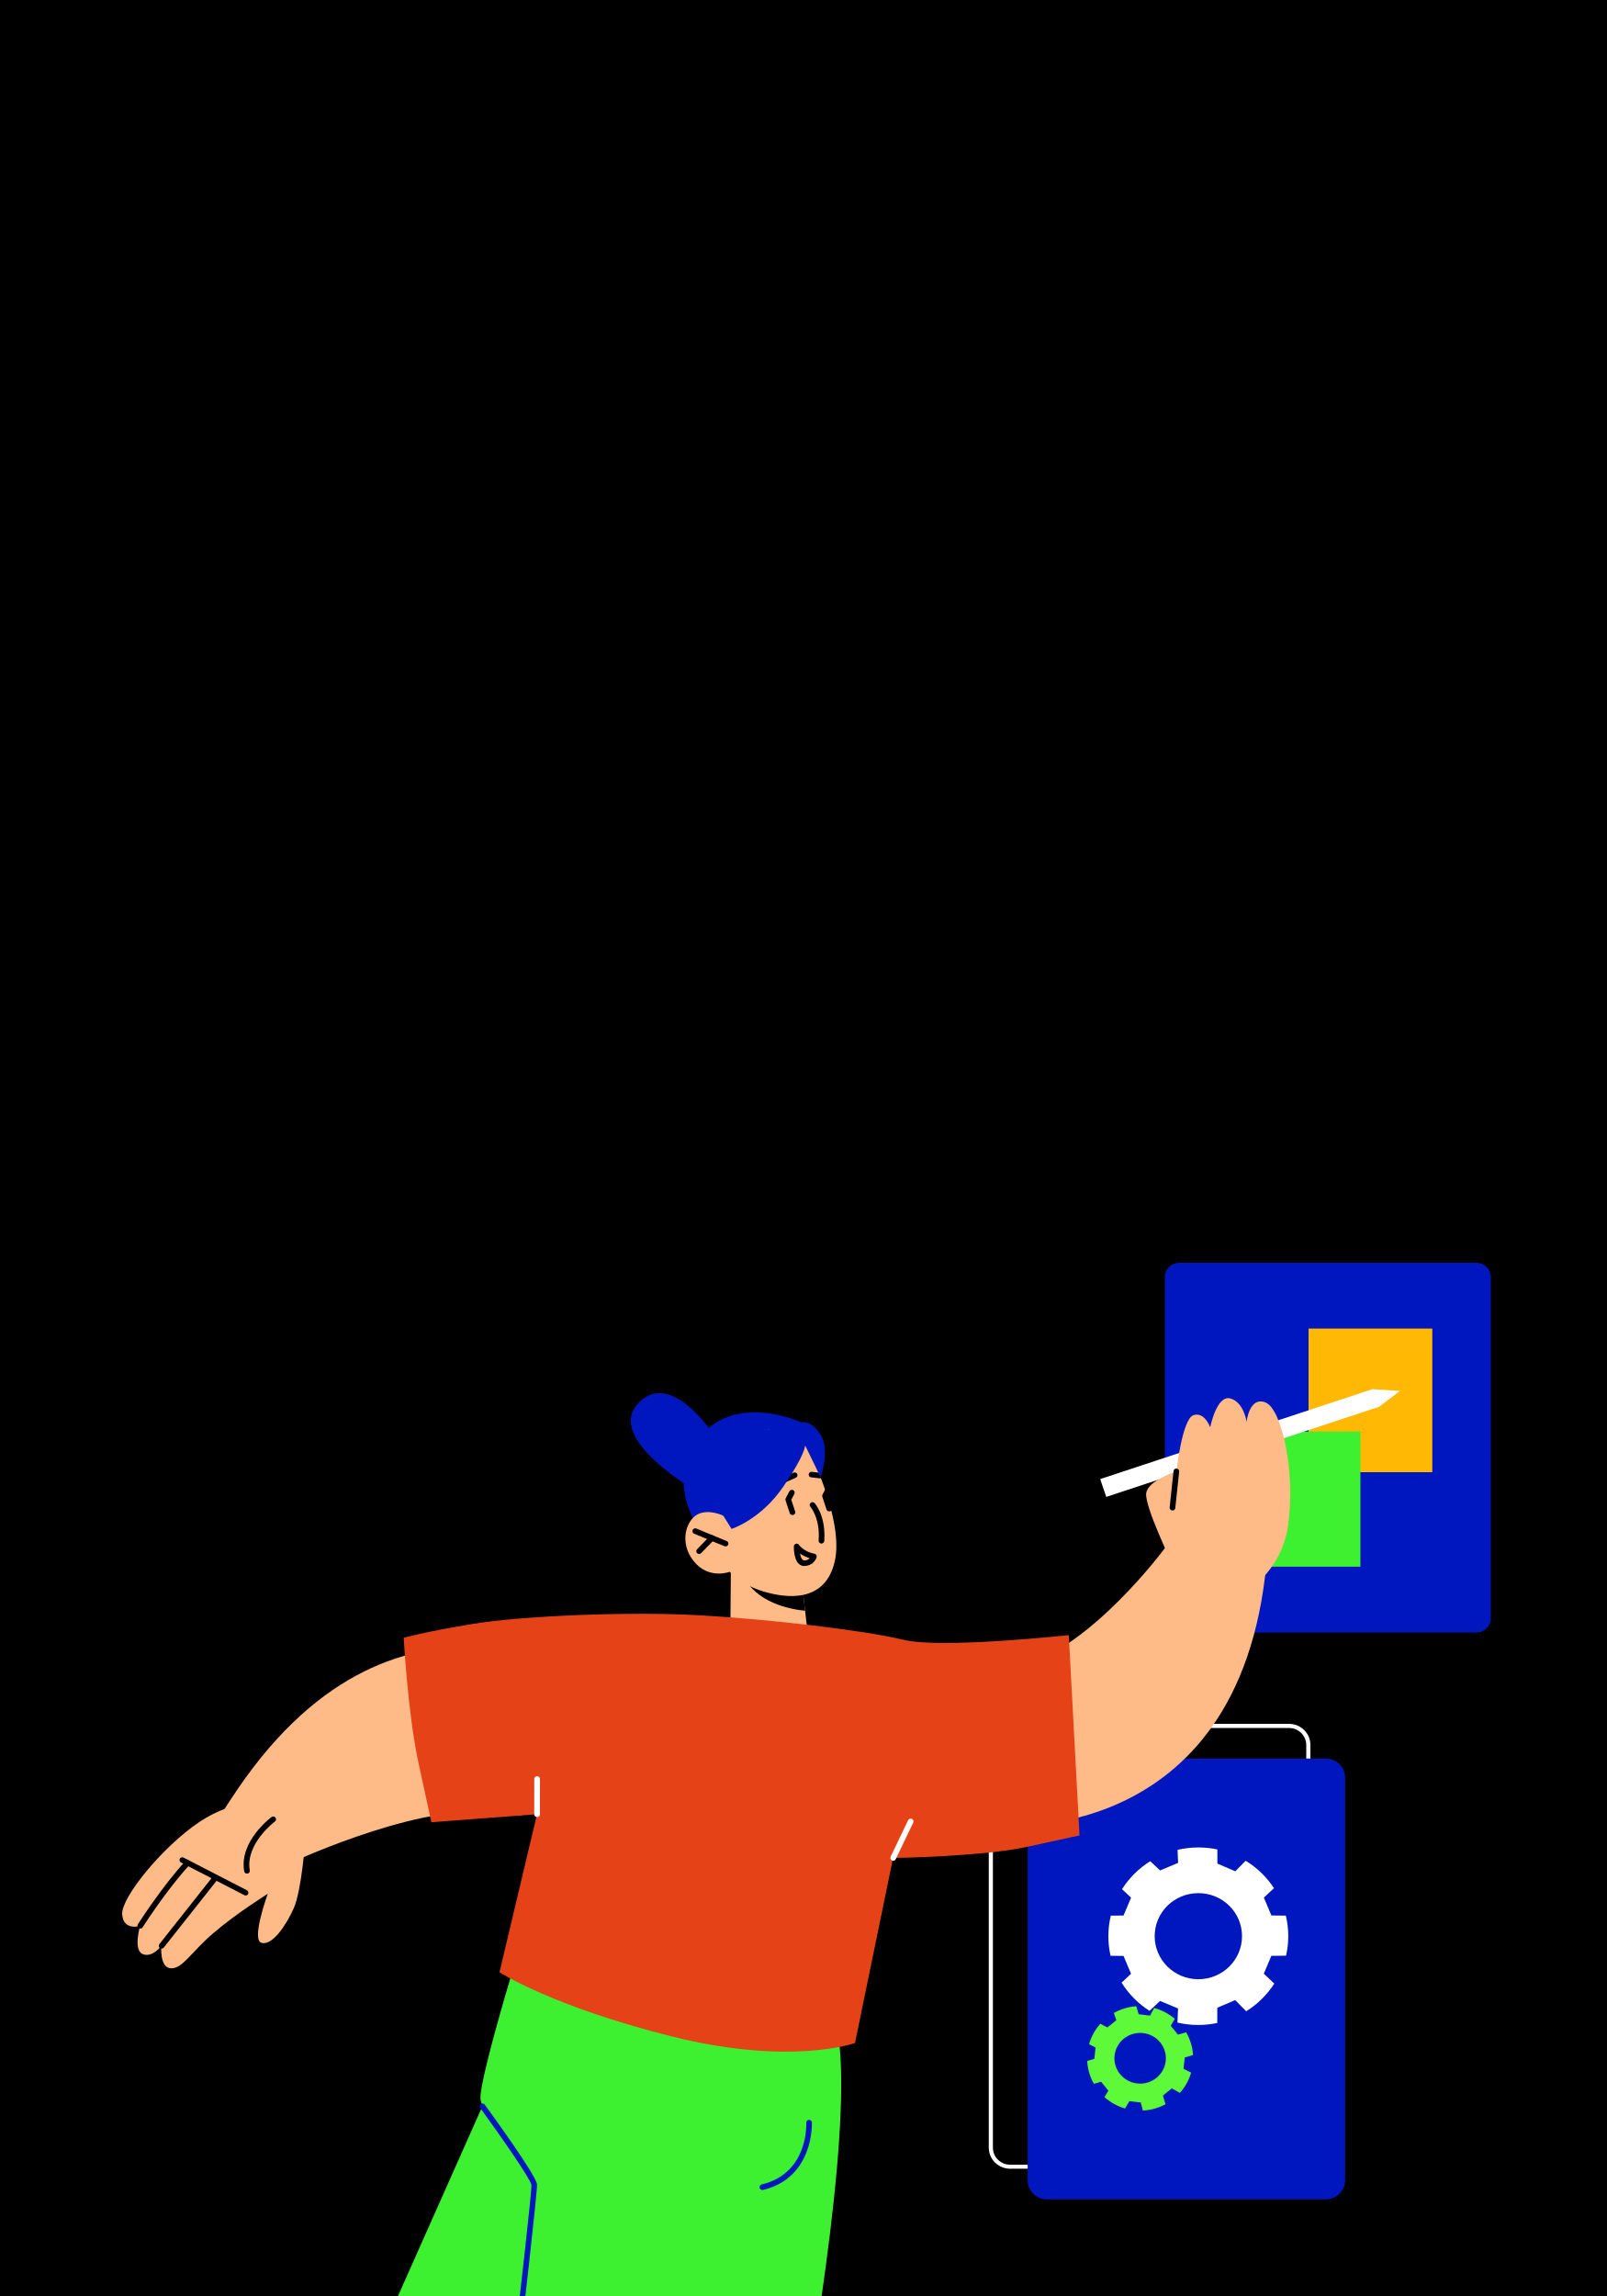
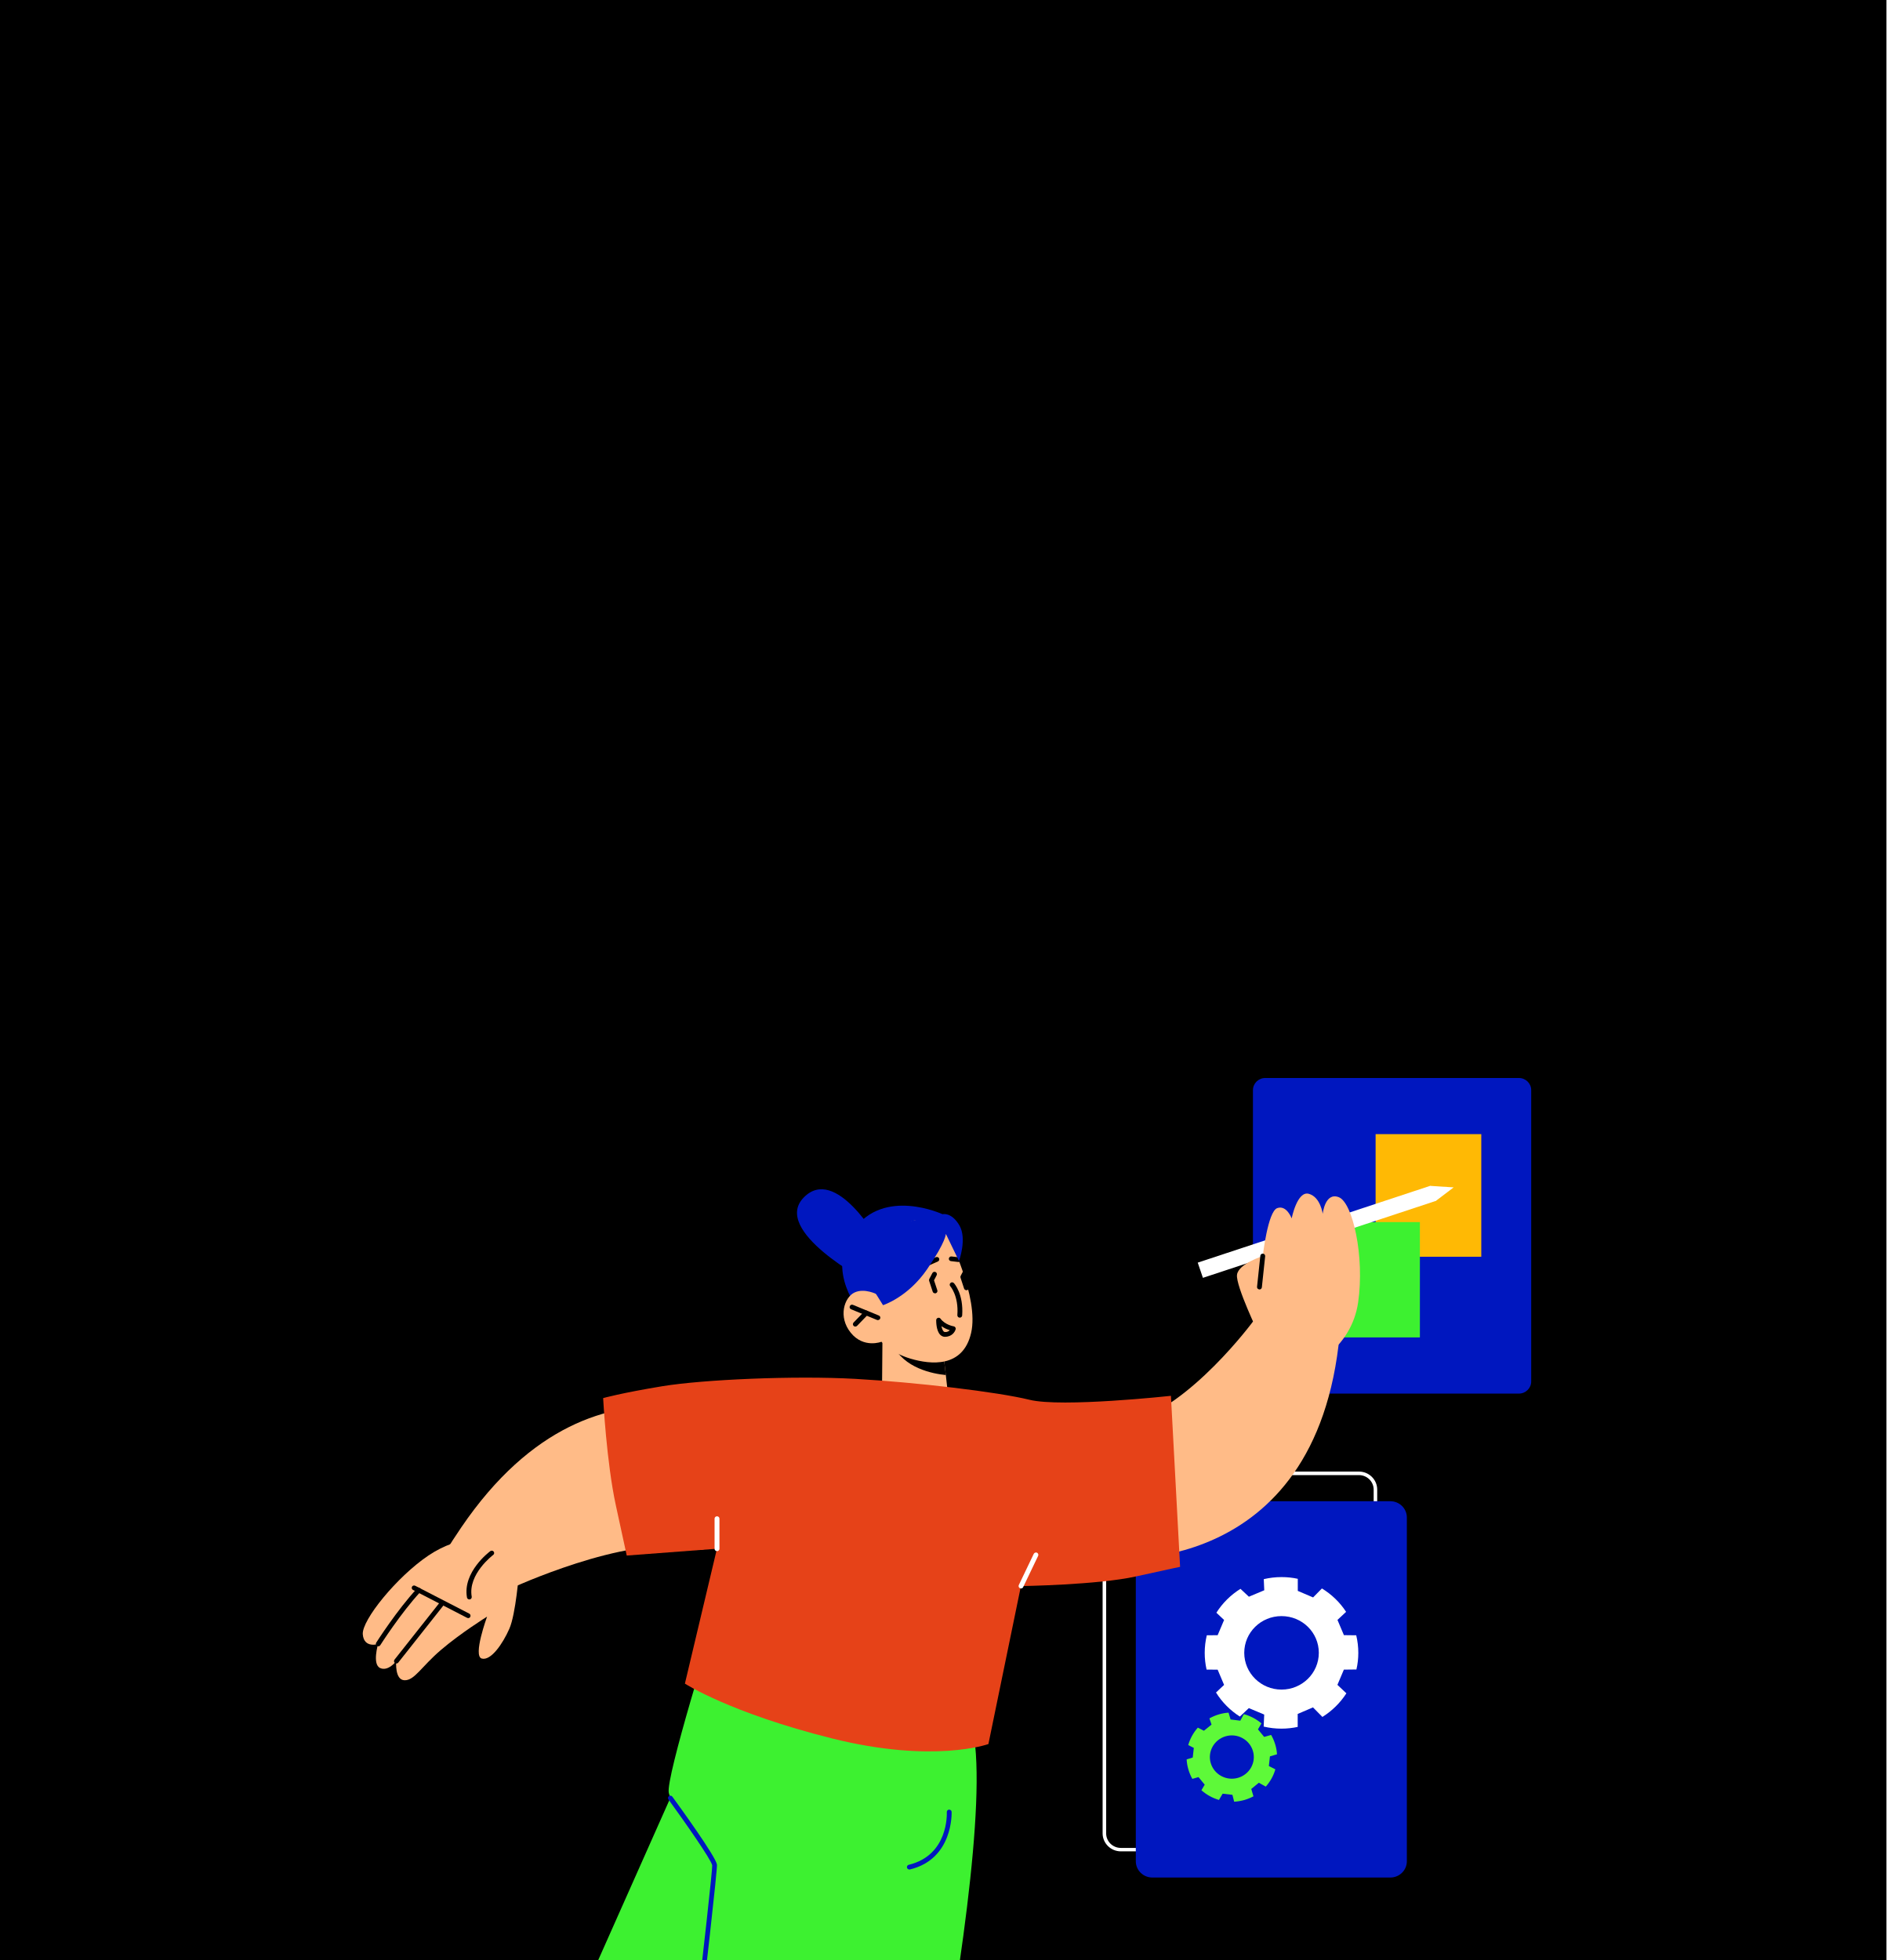
- <svg xmlns="http://www.w3.org/2000/svg" width="280" height="400" viewBox="0 0 280 400" fill="none">
-   <path d="M280 0H0V400H280V0Z" fill="black" />
-   <mask id="mask0_1455_33587" style="mask-type:alpha" maskUnits="userSpaceOnUse" x="0" y="220" width="280" height="180">
-     <path d="M280 220H0V400H280V220Z" fill="black" />
+ <svg xmlns="http://www.w3.org/2000/svg" width="385" height="400" viewBox="0 0 385 400" fill="none">
+   <path d="M385 0H0V400H385V0Z" fill="black" />
+   <mask id="mask0_1455_33587" style="mask-type:alpha" maskUnits="userSpaceOnUse" x="0" y="220" width="385" height="180">
+     <path d="M385 220H0V400H385V220Z" fill="black" />
  </mask>
  <g mask="url(#mask0_1455_33587)">
-     <path d="M176.009 377.828H224.593C226.65 377.828 228.321 376.182 228.321 374.155V303.993C228.321 301.966 226.65 300.32 224.593 300.32H176.009C173.952 300.32 172.28 301.966 172.28 303.993V374.155C172.28 376.182 173.952 377.828 176.009 377.828ZM224.593 301.041C226.254 301.041 227.599 302.366 227.599 304.003V374.164C227.599 375.801 226.254 377.127 224.593 377.127H176.009C174.347 377.127 173.002 375.801 173.002 374.164V304.003C173.002 302.366 174.347 301.041 176.009 301.041H224.593Z" fill="white" />
-     <path d="M231.001 383.168H182.427C180.564 383.168 179.055 381.68 179.055 379.845V309.693C179.055 307.858 180.564 306.37 182.427 306.37H231.001C232.864 306.37 234.374 307.858 234.374 309.693V379.845C234.374 381.68 232.864 383.168 231.001 383.168Z" fill="#0017BF" />
-     <path d="M193.494 340.701C193.246 339.61 193.118 338.479 193.118 337.31C193.118 336.082 193.266 334.884 193.543 333.734L195.758 333.714L197.073 330.606L195.501 329.125C196.747 327.156 198.428 325.49 200.416 324.252L202.137 325.86L205.271 324.545L205.172 322.274C206.339 322.001 207.556 321.855 208.802 321.855C209.939 321.855 211.046 321.972 212.114 322.206V324.671L215.239 326.006L217.039 324.174C219.027 325.383 220.718 327.02 221.974 328.949L220.214 330.596L221.529 333.705L224.041 333.734C224.317 334.884 224.466 336.082 224.466 337.31C224.466 338.479 224.337 339.61 224.08 340.711L221.519 340.74L220.204 343.849L222.033 345.574C220.787 347.513 219.106 349.169 217.138 350.397L215.22 348.448L212.095 349.783V352.434C211.027 352.658 209.919 352.785 208.782 352.785C207.536 352.785 206.31 352.638 205.153 352.366L205.261 349.91L202.127 348.594L200.287 350.319C198.319 349.062 196.648 347.386 195.422 345.408L197.073 343.858L195.758 340.75L193.503 340.73L193.494 340.701ZM208.792 344.813C212.995 344.813 216.406 341.461 216.406 337.31C216.406 333.159 213.004 329.816 208.792 329.816C204.579 329.816 201.187 333.169 201.187 337.31C201.187 341.452 204.599 344.813 208.792 344.813Z" fill="white" />
-     <path d="M190.576 362.997C190.25 362.422 189.983 361.799 189.795 361.146C189.587 360.454 189.469 359.752 189.429 359.06L190.675 358.68L190.893 356.712L189.755 356.137C190.131 354.822 190.804 353.604 191.713 352.58L192.959 353.214L194.512 351.957L194.077 350.69C194.69 350.349 195.353 350.066 196.055 349.862C196.698 349.676 197.34 349.559 197.983 349.521L198.398 350.914L200.386 351.158L201.098 349.823C202.423 350.183 203.659 350.826 204.698 351.713L203.986 352.931L205.251 354.471L206.676 354.071C207.022 354.675 207.308 355.328 207.516 356.03C207.714 356.693 207.833 357.355 207.872 358.018L206.428 358.447L206.211 360.415L207.536 361.087C207.16 362.393 206.488 363.601 205.578 364.615L204.164 363.826L202.621 365.092L203.066 366.593C202.502 366.895 201.889 367.149 201.256 367.334C200.544 367.538 199.832 367.655 199.13 367.694L198.774 366.291L196.777 366.057L196.025 367.334C194.7 366.944 193.474 366.272 192.445 365.356L193.118 364.215L191.852 362.676L190.576 363.036V362.997ZM199.921 362.822C202.295 362.13 203.659 359.674 202.957 357.336C202.255 354.997 199.763 353.652 197.39 354.344C195.016 355.036 193.652 357.492 194.354 359.83C195.056 362.169 197.548 363.514 199.921 362.822Z" fill="#5EF939" />
-     <path d="M205.472 220H257.244C258.629 220 259.752 221.107 259.752 222.472V281.935C259.752 283.3 258.629 284.407 257.244 284.407H205.472C204.087 284.407 202.964 283.3 202.964 281.935V222.472C202.964 221.107 204.087 220 205.472 220Z" fill="#0017BF" />
-     <path d="M227.996 231.455H249.563V256.479H227.996V231.455Z" fill="#FFB904" />
-     <path d="M213.153 249.407H237.034V272.94H213.153V249.407Z" fill="#3DF130" />
-     <path d="M239.192 242.019L243.929 242.324L240.241 245.122C240.241 245.122 237.469 244.472 239.192 242.019Z" fill="white" />
-     <path d="M51.313 324.25C51.313 324.25 75.281 313.15 87.608 316.068C99.948 318.985 105.196 293.816 105.196 293.816C105.196 293.816 69.938 269.76 41.395 311.705C20.751 342.033 49.738 322.3 49.738 322.3L51.313 324.25Z" fill="#FFBB87" />
-     <path d="M85.898 362.786L38.972 468.29L66.991 496.761C66.991 496.761 81.121 485.277 95.238 446.715C109.368 408.138 104.335 370.716 104.335 370.716L85.898 362.786Z" fill="#3DF130" />
-     <path d="M124.319 261.564C124.319 261.564 104.685 251.234 111.252 244.418C117.819 237.602 126.634 253.356 126.634 253.356L124.306 261.564H124.319Z" fill="#0017BF" />
-     <path d="M139.606 247.799C139.606 247.799 127.643 242.216 121.452 251.021C115.45 259.575 122.96 267.889 122.96 267.889L137.13 256.14L139.606 247.799Z" fill="#0017BF" />
-     <path d="M127.348 272.93L127.267 282.836C127.267 282.836 129.057 285.701 134.924 286.218C139.298 286.602 140.846 285.648 140.846 285.648L140.28 280.622L139.715 275.728L129.124 273.342L127.348 272.944V272.93Z" fill="#FFBB87" />
-     <path d="M129.123 273.339C129.15 273.605 129.244 273.936 129.406 274.294C131.613 279.254 137.749 280.381 140.279 280.62L139.714 275.726L129.123 273.339Z" fill="black" />
-     <path d="M140.805 252.374C140.805 252.374 147.103 264.786 145.447 272.013C143.792 279.241 137.144 278.471 133.12 277.291C129.097 276.111 127.145 273.83 127.145 273.83C127.145 273.83 123.525 275.249 120.888 272C118.25 268.751 119.555 264.799 121.614 263.792C123.673 262.797 126.257 264.163 126.257 264.163L124.104 260.569C124.104 260.569 131.371 241.394 140.805 252.374Z" fill="#FFBB87" />
-     <path d="M143.133 268.91C143.389 268.91 143.604 268.711 143.618 268.459C143.927 264.069 142.003 261.934 141.922 261.855C141.734 261.656 141.424 261.643 141.236 261.828C141.034 262.001 141.02 262.319 141.195 262.505C141.209 262.518 142.931 264.454 142.635 268.393C142.622 268.658 142.824 268.896 143.093 268.91C143.093 268.91 143.12 268.91 143.133 268.91Z" fill="black" />
-     <path d="M126.418 269.402C126.607 269.402 126.795 269.296 126.876 269.111C126.983 268.859 126.876 268.58 126.607 268.474L121.331 266.299C121.076 266.193 120.793 266.299 120.685 266.564C120.578 266.816 120.685 267.095 120.954 267.201L126.23 269.376C126.23 269.376 126.351 269.416 126.418 269.416V269.402Z" fill="black" />
-     <path d="M121.816 270.728C121.951 270.728 122.072 270.675 122.166 270.582L124.387 268.288C124.575 268.089 124.562 267.784 124.373 267.598C124.171 267.412 123.862 267.426 123.673 267.611L121.453 269.906C121.265 270.104 121.278 270.409 121.466 270.595C121.561 270.688 121.682 270.728 121.803 270.728H121.816Z" fill="black" />
-     <path d="M140.132 272.811C141.519 272.811 142.151 271.803 142.286 271.273C142.326 271.14 142.286 270.994 142.218 270.888C142.138 270.769 142.017 270.702 141.882 270.676C141.868 270.676 140.132 270.397 139.204 269.124C139.083 268.952 138.867 268.886 138.666 268.952C138.464 269.018 138.329 269.191 138.316 269.403C138.316 269.615 138.289 271.551 139.137 272.4C139.406 272.678 139.756 272.824 140.132 272.824H140.146L140.132 272.811ZM141.074 271.472C140.9 271.671 140.563 271.883 140.119 271.843C140.011 271.843 139.917 271.803 139.823 271.71C139.608 271.485 139.473 271.074 139.392 270.649C139.984 271.074 140.617 271.326 141.074 271.458V271.472Z" fill="black" />
-     <path d="M138.086 263.952C138.086 263.952 138.194 263.952 138.234 263.925C138.49 263.846 138.638 263.567 138.544 263.315L137.871 261.286L138.409 260.252C138.53 260.013 138.436 259.722 138.194 259.602C137.952 259.483 137.656 259.576 137.534 259.814L136.902 261.021C136.848 261.14 136.835 261.273 136.875 261.392L137.602 263.607C137.669 263.806 137.857 263.939 138.073 263.939L138.086 263.952Z" fill="black" />
-     <path d="M144.492 263.316C144.492 263.316 144.6 263.316 144.64 263.289C144.896 263.21 145.044 262.931 144.95 262.679L144.277 260.65L144.815 259.616C144.937 259.377 144.842 259.086 144.6 258.966C144.358 258.847 144.062 258.94 143.941 259.178L143.308 260.385C143.254 260.505 143.241 260.637 143.281 260.756L144.008 262.971C144.075 263.17 144.264 263.303 144.479 263.303L144.492 263.316Z" fill="black" />
-     <path d="M142.85 257.546C143.092 257.546 143.307 257.361 143.334 257.122C143.361 256.857 143.173 256.618 142.904 256.592L141.45 256.419C141.181 256.379 140.939 256.578 140.899 256.843C140.872 257.109 141.06 257.347 141.329 257.374L142.783 257.546C142.783 257.546 142.823 257.546 142.836 257.546H142.85Z" fill="black" />
-     <path d="M202.977 269.694C202.977 269.694 190.22 286.986 177.973 290.249C165.727 293.511 173.344 318.083 173.344 318.083C173.344 318.083 215.977 322.565 220.674 272.267C224.065 235.892 206.678 269.681 206.678 269.681H202.991L202.977 269.694Z" fill="#FFBB87" />
-     <path d="M135.569 258.781C135.636 258.781 135.704 258.768 135.771 258.741L138.664 257.441C138.907 257.335 139.014 257.044 138.907 256.805C138.799 256.566 138.503 256.46 138.261 256.566L135.367 257.866C135.125 257.972 135.017 258.264 135.125 258.502C135.206 258.675 135.381 258.781 135.569 258.781Z" fill="black" />
-     <path d="M93.084 330.907C93.084 330.907 83.018 362.918 83.745 365.902C84.458 368.886 91.402 385.422 91.886 386.801C92.371 388.181 79.438 500.222 79.438 500.222L121.492 510.553C121.492 510.553 149.713 390.992 146.281 356.328C142.849 321.664 93.084 330.92 93.084 330.92V330.907Z" fill="#3DF130" />
-     <path d="M192.75 260.784L191.693 257.678L239.185 241.993L240.241 245.098L192.75 260.784Z" fill="white" />
-     <path d="M127.454 266.365C127.454 266.365 132.541 264.774 136.484 258.992C140.427 253.223 140.279 251.791 140.279 251.791L142.97 257.348C142.97 257.348 144.652 252.799 143.038 250.054C141.409 247.309 139.619 247.8 139.619 247.8L127.656 250.332L123.269 259.655L127.467 266.365H127.454Z" fill="#0017BF" />
-     <path d="M186.223 284.863C186.223 284.863 163.938 287.289 157.371 285.672C150.803 284.054 134.116 282.091 121.816 281.402C109.516 280.712 90.878 281.521 82.426 282.9C73.989 284.292 70.342 285.327 70.342 285.327C70.342 285.327 71.041 298.495 72.925 307.168C74.796 315.84 75.159 317.458 75.159 317.458L93.569 316.066L87.029 343.595C87.029 343.595 96.261 349.576 117.025 354.774C137.777 359.973 148.973 355.928 148.973 355.928L155.608 323.691C155.608 323.691 171.205 323.465 179.064 321.728C186.923 319.991 188.094 319.766 188.094 319.766L186.223 284.863Z" fill="#E64218" />
-     <path d="M204.176 272.28C204.176 272.28 199.425 262.414 199.708 260.16C199.99 257.905 204.97 256.34 204.97 256.34C204.97 256.34 205.992 247.243 207.917 246.554C209.841 245.864 210.864 248.649 210.864 248.649C210.864 248.649 211.994 242.96 214.376 243.636C216.758 244.299 217.202 247.721 217.202 247.721C217.202 247.721 217.66 243.225 220.486 244.326C223.312 245.427 225.788 256.393 224.429 265.795C223.07 275.197 214.605 278.937 214.605 278.937L204.189 272.307L204.176 272.28Z" fill="#FFBB87" />
-     <path d="M204.297 263.156C204.539 263.156 204.755 262.971 204.782 262.719L205.454 256.38C205.481 256.115 205.293 255.876 205.01 255.849C204.741 255.823 204.499 256.009 204.472 256.274L203.799 262.613C203.772 262.878 203.961 263.116 204.243 263.143C204.257 263.143 204.284 263.143 204.297 263.143V263.156Z" fill="black" />
-     <path d="M53.17 320.842C53.17 320.842 52.537 329.395 51.192 332.419C49.859 335.442 47.437 338.996 45.566 338.479C43.709 337.962 46.657 329.926 46.657 329.926C46.657 329.926 41.26 333.281 37.236 336.729C33.213 340.163 31.853 342.961 29.808 342.908C27.762 342.855 28.112 339.023 28.112 339.023C28.112 339.023 26.471 341.171 24.829 340.415C23.173 339.659 24.412 335.522 24.412 335.522C24.412 335.522 21.532 336.437 21.289 333.546C21.047 330.655 28.247 321.783 34.693 317.447C41.139 313.111 47.329 313.827 47.329 313.827L53.143 320.855L53.17 320.842Z" fill="#FFBB87" />
-     <path d="M42.795 330.23C42.97 330.23 43.145 330.137 43.225 329.964C43.346 329.726 43.252 329.434 43.023 329.315L31.988 323.626C31.746 323.506 31.45 323.586 31.329 323.825C31.208 324.063 31.302 324.355 31.531 324.474L42.566 330.163C42.633 330.203 42.714 330.216 42.795 330.216V330.23Z" fill="black" />
-     <path d="M24.438 335.984C24.599 335.984 24.761 335.904 24.855 335.758C24.895 335.692 29.081 329.141 33.064 324.858C33.252 324.659 33.239 324.354 33.037 324.168C32.835 323.983 32.526 323.996 32.351 324.195C28.3 328.544 24.075 335.162 24.034 335.228C23.886 335.453 23.953 335.758 24.182 335.891C24.263 335.944 24.357 335.971 24.438 335.971V335.984Z" fill="black" />
-     <path d="M28.139 339.488C28.287 339.488 28.435 339.421 28.529 339.302L37.707 327.699C37.868 327.486 37.828 327.181 37.626 327.022C37.411 326.863 37.101 326.89 36.94 327.102L27.762 338.705C27.601 338.917 27.641 339.222 27.843 339.382C27.937 339.448 28.045 339.488 28.139 339.488Z" fill="black" />
-     <path d="M43.036 326.411C43.036 326.411 43.09 326.411 43.117 326.411C43.386 326.371 43.561 326.119 43.521 325.854C42.713 321.239 47.854 317.367 47.908 317.327C48.123 317.168 48.163 316.863 48.002 316.651C47.84 316.439 47.531 316.399 47.316 316.558C47.087 316.731 41.636 320.828 42.552 326.013C42.592 326.252 42.794 326.411 43.036 326.411Z" fill="black" />
-     <path d="M82.239 476.232C82.481 476.232 82.696 476.047 82.723 475.808C83.854 466.22 93.812 382.146 93.57 380.528C93.328 378.884 85.939 368.686 84.459 366.657C84.298 366.445 83.988 366.392 83.773 366.551C83.558 366.71 83.504 367.002 83.665 367.227C87.03 371.856 92.439 379.587 92.601 380.674C92.722 382.464 85.563 443.624 81.754 475.702C81.727 475.967 81.916 476.206 82.185 476.232C82.198 476.232 82.225 476.232 82.239 476.232Z" fill="#0017BF" />
-     <path d="M132.825 381.537C132.825 381.537 132.905 381.537 132.946 381.524C141.855 379.389 141.464 369.881 141.464 369.775C141.451 369.509 141.249 369.324 140.953 369.31C140.684 369.31 140.468 369.549 140.482 369.814C140.495 370.172 140.832 378.62 132.717 380.569C132.448 380.635 132.286 380.901 132.354 381.152C132.407 381.378 132.609 381.524 132.825 381.524V381.537Z" fill="#0017BF" />
-     <path d="M155.621 324.182C155.81 324.182 155.985 324.076 156.065 323.903L159.12 317.525C159.241 317.286 159.12 316.994 158.891 316.875C158.649 316.769 158.353 316.875 158.232 317.101L155.177 323.479C155.056 323.718 155.177 324.009 155.406 324.129C155.473 324.155 155.541 324.169 155.621 324.169V324.182Z" fill="white" />
-     <path d="M93.582 316.558C93.851 316.558 94.08 316.346 94.08 316.081V309.928C94.08 309.663 93.865 309.45 93.582 309.45C93.299 309.45 93.084 309.663 93.084 309.928V316.081C93.084 316.346 93.299 316.558 93.582 316.558Z" fill="white" />
+     <path d="M228.763 377.829H277.347C279.404 377.829 281.075 376.182 281.075 374.155V303.994C281.075 301.967 279.404 300.32 277.347 300.32H228.763C226.706 300.32 225.034 301.967 225.034 303.994V374.155C225.034 376.182 226.706 377.829 228.763 377.829ZM277.347 301.041C279.008 301.041 280.353 302.366 280.353 304.003V374.165C280.353 375.802 279.008 377.127 277.347 377.127H228.763C227.101 377.127 225.756 375.802 225.756 374.165V304.003C225.756 302.366 227.101 301.041 228.763 301.041H277.347Z" fill="white" />
+     <path d="M283.754 383.168H235.18C233.317 383.168 231.808 381.68 231.808 379.845V309.694C231.808 307.858 233.317 306.371 235.18 306.371H283.754C285.617 306.371 287.127 307.858 287.127 309.694V379.845C287.127 381.68 285.617 383.168 283.754 383.168Z" fill="#0017BF" />
+     <path d="M246.246 340.701C245.999 339.61 245.871 338.48 245.871 337.31C245.871 336.082 246.019 334.884 246.296 333.734L248.511 333.714L249.826 330.606L248.254 329.125C249.5 327.156 251.181 325.49 253.169 324.252L254.889 325.86L258.024 324.545L257.925 322.274C259.092 322.001 260.309 321.855 261.555 321.855C262.692 321.855 263.799 321.972 264.867 322.206V324.671L267.992 326.006L269.792 324.174C271.78 325.383 273.471 327.02 274.727 328.949L272.966 330.596L274.282 333.705L276.794 333.734C277.07 334.884 277.219 336.082 277.219 337.31C277.219 338.48 277.09 339.61 276.833 340.711L274.272 340.74L272.957 343.849L274.786 345.574C273.54 347.513 271.859 349.169 269.891 350.397L267.973 348.448L264.848 349.783V352.434C263.78 352.658 262.672 352.785 261.535 352.785C260.289 352.785 259.063 352.638 257.906 352.366L258.014 349.91L254.88 348.594L253.04 350.319C251.072 349.062 249.401 347.386 248.175 345.408L249.826 343.859L248.511 340.75L246.256 340.731L246.246 340.701ZM261.545 344.814C265.748 344.814 269.159 341.461 269.159 337.31C269.159 333.159 265.757 329.817 261.545 329.817C257.332 329.817 253.94 333.169 253.94 337.31C253.94 341.452 257.352 344.814 261.545 344.814Z" fill="white" />
+     <path d="M243.329 362.998C243.003 362.423 242.736 361.799 242.548 361.146C242.34 360.454 242.222 359.753 242.182 359.061L243.428 358.681L243.646 356.712L242.508 356.137C242.884 354.822 243.557 353.604 244.466 352.581L245.712 353.214L247.265 351.957L246.83 350.69C247.443 350.349 248.106 350.066 248.808 349.862C249.45 349.677 250.093 349.56 250.736 349.521L251.151 350.914L253.139 351.158L253.851 349.823C255.176 350.183 256.412 350.827 257.451 351.713L256.739 352.931L258.004 354.471L259.428 354.071C259.775 354.676 260.061 355.329 260.269 356.03C260.467 356.693 260.585 357.355 260.625 358.018L259.181 358.447L258.964 360.415L260.289 361.088C259.913 362.393 259.241 363.602 258.331 364.615L256.917 363.826L255.374 365.093L255.819 366.593C255.255 366.895 254.642 367.149 254.009 367.334C253.297 367.539 252.585 367.655 251.883 367.694L251.527 366.291L249.53 366.057L248.778 367.334C247.453 366.944 246.227 366.272 245.198 365.356L245.871 364.216L244.605 362.676L243.329 363.037V362.998ZM252.674 362.822C255.048 362.13 256.412 359.675 255.71 357.336C255.008 354.997 252.516 353.652 250.143 354.344C247.769 355.036 246.405 357.492 247.107 359.831C247.809 362.169 250.301 363.514 252.674 362.822Z" fill="#5EF939" />
+     <path d="M258.225 220H309.996C311.382 220 312.505 221.107 312.505 222.472V281.935C312.505 283.3 311.382 284.407 309.996 284.407H258.225C256.84 284.407 255.716 283.3 255.716 281.935V222.472C255.716 221.107 256.84 220 258.225 220Z" fill="#0017BF" />
+     <path d="M280.749 231.455H302.316V256.479H280.749V231.455Z" fill="#FFB904" />
+     <path d="M265.905 249.407H289.787V272.94H265.905V249.407Z" fill="#3DF130" />
+     <path d="M291.945 242.019L296.682 242.324L292.994 245.122C292.994 245.122 290.222 244.472 291.945 242.019Z" fill="white" />
+     <path d="M104.066 324.249C104.066 324.249 128.033 313.15 140.36 316.067C152.701 318.985 157.949 293.816 157.949 293.816C157.949 293.816 122.691 269.76 94.148 311.705C73.504 342.032 102.491 322.3 102.491 322.3L104.066 324.249Z" fill="#FFBB87" />
+     <path d="M138.651 362.786L91.725 468.29L119.744 496.761C119.744 496.761 133.874 485.277 147.991 446.714C162.121 408.138 157.088 370.716 157.088 370.716L138.651 362.786Z" fill="#3DF130" />
+     <path d="M177.072 261.564C177.072 261.564 157.438 251.234 164.005 244.418C170.572 237.602 179.387 253.356 179.387 253.356L177.059 261.564H177.072Z" fill="#0017BF" />
+     <path d="M192.359 247.799C192.359 247.799 180.396 242.216 174.205 251.021C168.203 259.575 175.713 267.889 175.713 267.889L189.883 256.14L192.359 247.799Z" fill="#0017BF" />
+     <path d="M180.101 272.93L180.02 282.836C180.02 282.836 181.81 285.7 187.677 286.218C192.051 286.602 193.599 285.647 193.599 285.647L193.033 280.622L192.468 275.728L181.877 273.341L180.101 272.943V272.93Z" fill="#FFBB87" />
+     <path d="M181.876 273.339C181.903 273.604 181.997 273.936 182.159 274.294C184.366 279.253 190.502 280.381 193.032 280.619L192.467 275.726L181.876 273.339Z" fill="black" />
+     <path d="M193.558 252.374C193.558 252.374 199.856 264.786 198.2 272.013C196.545 279.24 189.897 278.471 185.873 277.291C181.85 276.111 179.898 273.83 179.898 273.83C179.898 273.83 176.278 275.249 173.641 272C171.003 268.751 172.308 264.799 174.367 263.791C176.426 262.797 179.01 264.163 179.01 264.163L176.857 260.569C176.857 260.569 184.124 241.394 193.558 252.374Z" fill="#FFBB87" />
+     <path d="M195.886 268.909C196.142 268.909 196.357 268.711 196.371 268.459C196.68 264.069 194.756 261.934 194.675 261.855C194.487 261.656 194.177 261.642 193.989 261.828C193.787 262.001 193.773 262.319 193.948 262.504C193.962 262.518 195.684 264.454 195.388 268.392C195.375 268.658 195.577 268.896 195.846 268.909C195.846 268.909 195.873 268.909 195.886 268.909Z" fill="black" />
+     <path d="M179.171 269.402C179.36 269.402 179.548 269.296 179.629 269.11C179.736 268.858 179.629 268.58 179.36 268.474L174.084 266.299C173.829 266.193 173.546 266.299 173.438 266.564C173.331 266.816 173.438 267.095 173.707 267.201L178.983 269.375C178.983 269.375 179.104 269.415 179.171 269.415V269.402Z" fill="black" />
+     <path d="M174.569 270.727C174.704 270.727 174.825 270.674 174.919 270.582L177.14 268.287C177.328 268.089 177.315 267.784 177.126 267.598C176.924 267.412 176.615 267.425 176.426 267.611L174.206 269.905C174.018 270.104 174.031 270.409 174.219 270.595C174.314 270.688 174.435 270.727 174.556 270.727H174.569Z" fill="black" />
+     <path d="M192.885 272.811C194.272 272.811 194.904 271.803 195.039 271.272C195.079 271.14 195.039 270.994 194.971 270.888C194.891 270.769 194.769 270.702 194.635 270.676C194.621 270.676 192.885 270.397 191.957 269.124C191.836 268.952 191.62 268.886 191.419 268.952C191.217 269.018 191.082 269.191 191.069 269.403C191.069 269.615 191.042 271.551 191.89 272.4C192.159 272.678 192.509 272.824 192.885 272.824H192.899L192.885 272.811ZM193.827 271.471C193.652 271.67 193.316 271.882 192.872 271.843C192.764 271.843 192.67 271.803 192.576 271.71C192.361 271.485 192.226 271.074 192.145 270.649C192.737 271.074 193.37 271.326 193.827 271.458V271.471Z" fill="black" />
+     <path d="M190.839 263.952C190.839 263.952 190.947 263.952 190.987 263.925C191.243 263.845 191.391 263.567 191.297 263.315L190.624 261.286L191.162 260.252C191.283 260.013 191.189 259.721 190.947 259.602C190.705 259.483 190.408 259.575 190.287 259.814L189.655 261.021C189.601 261.14 189.588 261.273 189.628 261.392L190.355 263.607C190.422 263.806 190.61 263.938 190.826 263.938L190.839 263.952Z" fill="black" />
+     <path d="M197.245 263.316C197.245 263.316 197.353 263.316 197.393 263.289C197.649 263.209 197.797 262.931 197.703 262.679L197.03 260.65L197.568 259.616C197.689 259.377 197.595 259.085 197.353 258.966C197.111 258.847 196.815 258.939 196.694 259.178L196.061 260.385C196.007 260.504 195.994 260.637 196.034 260.756L196.761 262.971C196.828 263.17 197.017 263.302 197.232 263.302L197.245 263.316Z" fill="black" />
+     <path d="M195.603 257.546C195.845 257.546 196.06 257.36 196.087 257.122C196.114 256.857 195.926 256.618 195.657 256.591L194.203 256.419C193.934 256.379 193.692 256.578 193.651 256.843C193.625 257.108 193.813 257.347 194.082 257.374L195.536 257.546C195.536 257.546 195.576 257.546 195.589 257.546H195.603Z" fill="black" />
+     <path d="M255.73 269.694C255.73 269.694 242.973 286.986 230.726 290.248C218.48 293.51 226.097 318.083 226.097 318.083C226.097 318.083 268.73 322.565 273.427 272.266C276.818 235.892 259.431 269.681 259.431 269.681H255.744L255.73 269.694Z" fill="#FFBB87" />
+     <path d="M188.322 258.781C188.389 258.781 188.457 258.768 188.524 258.741L191.417 257.441C191.659 257.335 191.767 257.044 191.659 256.805C191.552 256.566 191.256 256.46 191.013 256.566L188.12 257.866C187.878 257.972 187.77 258.264 187.878 258.502C187.959 258.675 188.134 258.781 188.322 258.781Z" fill="black" />
+     <path d="M145.838 330.906C145.838 330.906 135.772 362.918 136.498 365.902C137.212 368.886 144.156 385.422 144.64 386.801C145.125 388.18 132.192 500.222 132.192 500.222L174.246 510.552C174.246 510.552 202.466 390.992 199.035 356.328C195.603 321.664 145.838 330.92 145.838 330.92V330.906Z" fill="#3DF130" />
+     <path d="M245.504 260.784L244.447 257.678L291.939 241.992L292.995 245.098L245.504 260.784Z" fill="white" />
+     <path d="M180.207 266.365C180.207 266.365 185.294 264.773 189.237 258.992C193.18 253.223 193.032 251.791 193.032 251.791L195.723 257.347C195.723 257.347 197.405 252.799 195.791 250.054C194.162 247.309 192.372 247.799 192.372 247.799L180.409 250.332L176.022 259.655L180.22 266.365H180.207Z" fill="#0017BF" />
+     <path d="M238.976 284.862C238.976 284.862 216.691 287.289 210.123 285.671C203.556 284.054 186.869 282.091 174.569 281.401C162.269 280.712 143.631 281.521 135.179 282.9C126.742 284.292 123.095 285.327 123.095 285.327C123.095 285.327 123.794 298.495 125.678 307.167C127.549 315.84 127.912 317.458 127.912 317.458L146.322 316.065L139.782 343.595C139.782 343.595 149.014 349.576 169.778 354.774C190.53 359.972 201.726 355.928 201.726 355.928L208.361 323.691C208.361 323.691 223.958 323.465 231.817 321.728C239.676 319.991 240.847 319.765 240.847 319.765L238.976 284.862Z" fill="#E64218" />
+     <path d="M256.929 272.28C256.929 272.28 252.178 262.414 252.461 260.16C252.743 257.905 257.723 256.34 257.723 256.34C257.723 256.34 258.745 247.243 260.67 246.554C262.594 245.864 263.617 248.649 263.617 248.649C263.617 248.649 264.747 242.96 267.129 243.636C269.511 244.299 269.955 247.721 269.955 247.721C269.955 247.721 270.413 243.225 273.239 244.326C276.065 245.427 278.541 256.393 277.182 265.795C275.823 275.197 267.358 278.937 267.358 278.937L256.942 272.307L256.929 272.28Z" fill="#FFBB87" />
+     <path d="M257.05 263.156C257.292 263.156 257.508 262.97 257.535 262.718L258.207 256.38C258.234 256.114 258.046 255.876 257.763 255.849C257.494 255.823 257.252 256.008 257.225 256.274L256.552 262.612C256.525 262.877 256.714 263.116 256.996 263.143C257.01 263.143 257.037 263.143 257.05 263.143V263.156Z" fill="black" />
+     <path d="M105.923 320.842C105.923 320.842 105.29 329.395 103.945 332.418C102.612 335.442 100.19 338.996 98.319 338.479C96.462 337.962 99.409 329.925 99.409 329.925C99.409 329.925 94.013 333.28 89.989 336.728C85.966 340.163 84.606 342.961 82.561 342.908C80.515 342.855 80.865 339.022 80.865 339.022C80.865 339.022 79.223 341.171 77.582 340.415C75.926 339.659 77.164 335.522 77.164 335.522C77.164 335.522 74.284 336.437 74.042 333.546C73.8 330.655 81 321.783 87.446 317.447C93.892 313.111 100.082 313.827 100.082 313.827L105.896 320.855L105.923 320.842Z" fill="#FFBB87" />
+     <path d="M95.548 330.23C95.722 330.23 95.897 330.137 95.978 329.964C96.099 329.726 96.005 329.434 95.776 329.315L84.741 323.626C84.499 323.506 84.203 323.586 84.082 323.825C83.961 324.063 84.055 324.355 84.284 324.474L95.319 330.163C95.386 330.203 95.467 330.216 95.548 330.216V330.23Z" fill="black" />
+     <path d="M77.191 335.984C77.352 335.984 77.514 335.904 77.608 335.758C77.648 335.692 81.834 329.141 85.817 324.858C86.005 324.659 85.992 324.354 85.79 324.168C85.588 323.983 85.279 323.996 85.104 324.195C81.053 328.544 76.827 335.162 76.787 335.228C76.639 335.453 76.706 335.758 76.935 335.891C77.016 335.944 77.11 335.97 77.191 335.97V335.984Z" fill="black" />
+     <path d="M80.892 339.488C81.04 339.488 81.188 339.421 81.282 339.302L90.46 327.699C90.621 327.486 90.581 327.181 90.379 327.022C90.164 326.863 89.854 326.89 89.693 327.102L80.515 338.705C80.353 338.917 80.394 339.222 80.596 339.381C80.69 339.448 80.797 339.488 80.892 339.488Z" fill="black" />
+     <path d="M95.789 326.411C95.789 326.411 95.843 326.411 95.87 326.411C96.139 326.371 96.314 326.119 96.273 325.854C95.466 321.239 100.607 317.367 100.661 317.327C100.876 317.168 100.916 316.863 100.755 316.651C100.593 316.439 100.284 316.399 100.069 316.558C99.84 316.73 94.389 320.828 95.305 326.013C95.345 326.252 95.547 326.411 95.789 326.411Z" fill="black" />
+     <path d="M134.992 476.232C135.234 476.232 135.449 476.047 135.476 475.808C136.607 466.22 146.565 382.146 146.323 380.528C146.081 378.884 138.692 368.686 137.212 366.657C137.051 366.445 136.741 366.392 136.526 366.551C136.311 366.71 136.257 367.002 136.418 367.227C139.783 371.855 145.192 379.587 145.354 380.674C145.475 382.464 138.316 443.624 134.507 475.702C134.48 475.967 134.669 476.206 134.938 476.232C134.951 476.232 134.978 476.232 134.992 476.232Z" fill="#0017BF" />
+     <path d="M185.578 381.537C185.578 381.537 185.658 381.537 185.699 381.524C194.607 379.389 194.217 369.881 194.217 369.774C194.204 369.509 194.002 369.324 193.706 369.31C193.437 369.31 193.221 369.549 193.235 369.814C193.248 370.172 193.585 378.619 185.47 380.569C185.201 380.635 185.039 380.9 185.107 381.152C185.16 381.378 185.362 381.524 185.578 381.524V381.537Z" fill="#0017BF" />
+     <path d="M208.374 324.182C208.563 324.182 208.738 324.076 208.818 323.903L211.873 317.525C211.994 317.286 211.873 316.994 211.644 316.875C211.402 316.769 211.106 316.875 210.985 317.101L207.93 323.479C207.809 323.718 207.93 324.009 208.159 324.129C208.226 324.155 208.293 324.169 208.374 324.169V324.182Z" fill="white" />
+     <path d="M146.335 316.558C146.604 316.558 146.833 316.346 146.833 316.081V309.928C146.833 309.662 146.618 309.45 146.335 309.45C146.052 309.45 145.837 309.662 145.837 309.928V316.081C145.837 316.346 146.052 316.558 146.335 316.558Z" fill="white" />
  </g>
</svg>
